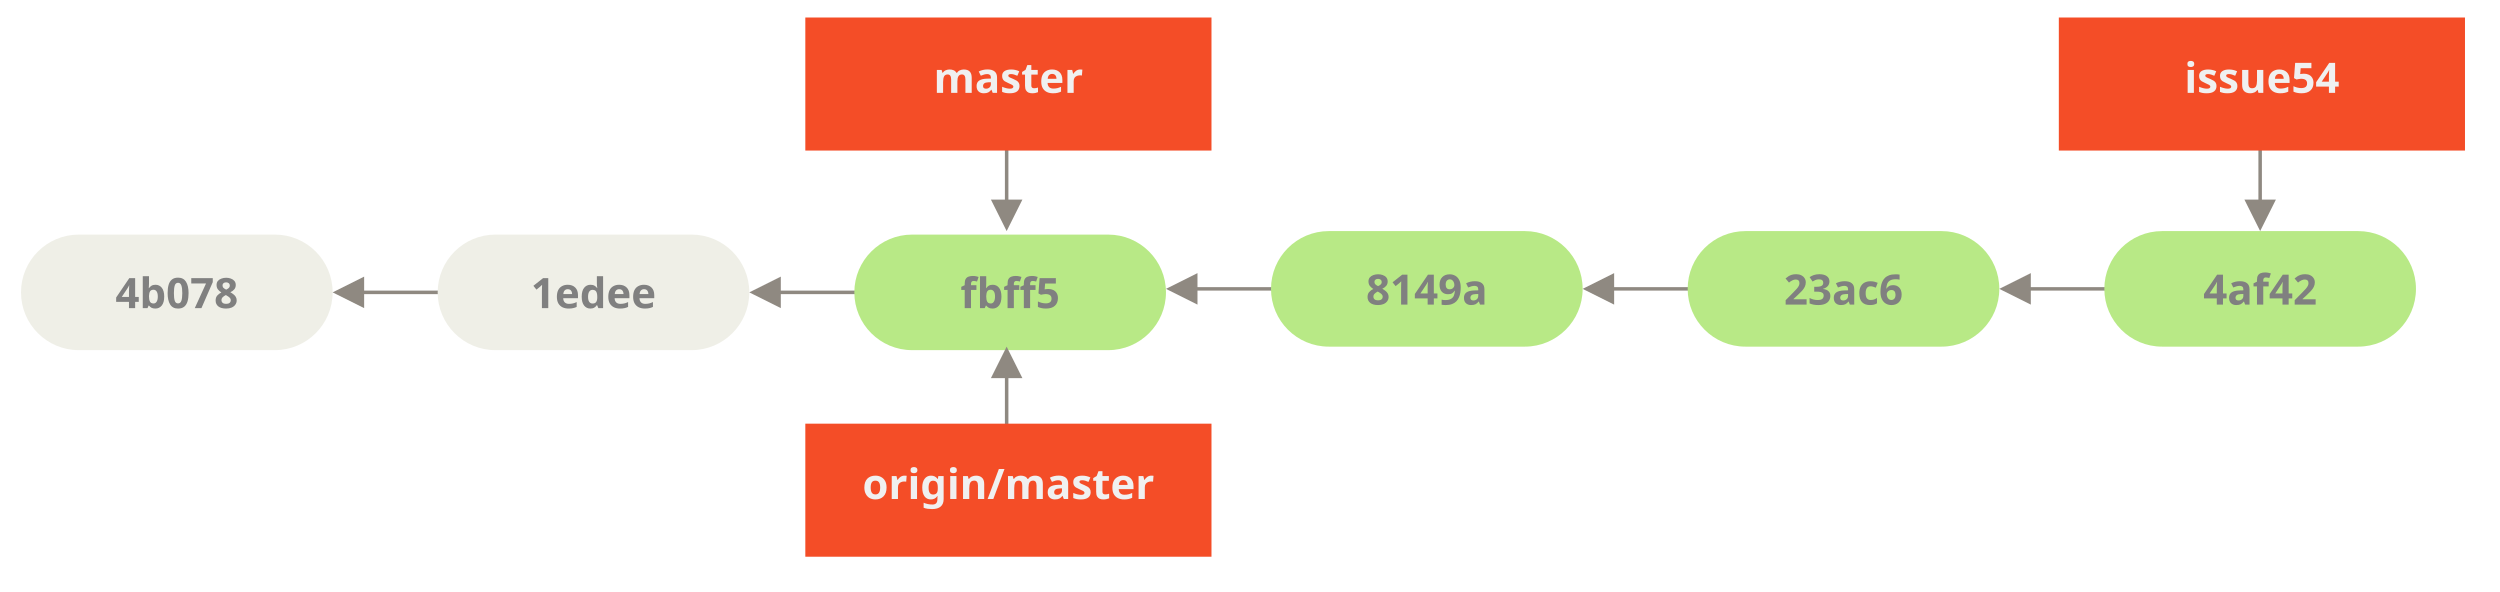
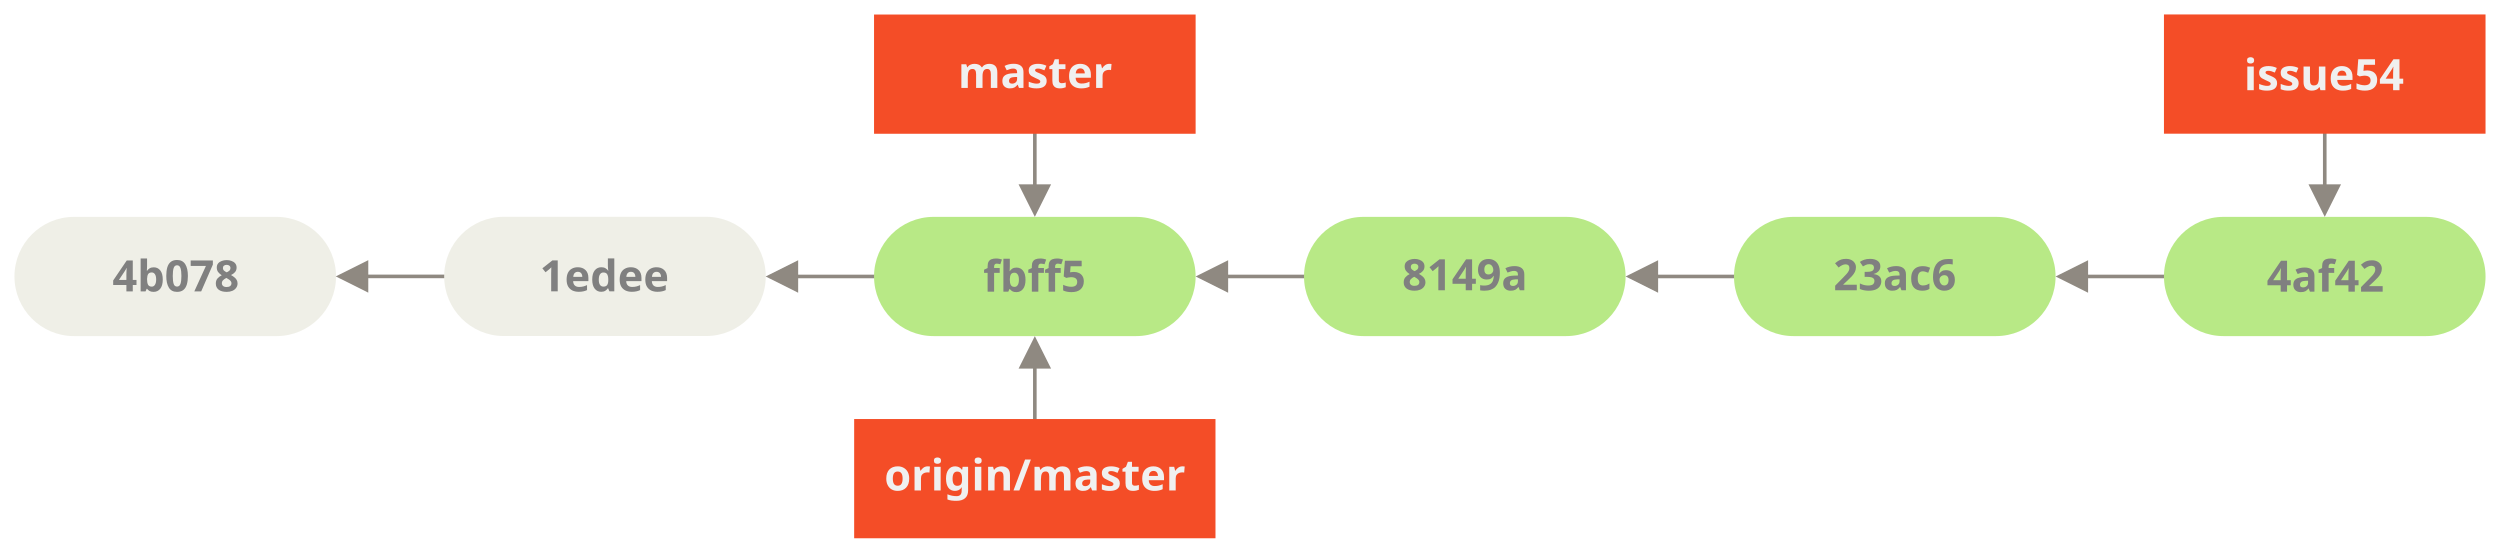
- <svg xmlns="http://www.w3.org/2000/svg" width="714px" height="169px" viewBox="0 0 714 169" version="1.1">
-   <g id="05---Small-Team-4" stroke="none" stroke-width="1" fill="none" fill-rule="evenodd">
-     <g id="brown" transform="translate(6, 67)">
-       <rect id="Rectangle-1" fill="#EFEFE7" fill-rule="evenodd" x="0" y="0" width="89" height="33" rx="16.5" />
-       <text stroke="none" font-family="Source Code Pro" font-size="12px" font-weight="700" fill="#979797" fill-opacity="1" text-anchor="middle" id="C6">
-         <tspan fill="#808080" x="44.5" y="21" fill-opacity="1">4b078</tspan>
+ <svg xmlns="http://www.w3.org/2000/svg" id="svg19846" version="1.1" viewBox="0 0 691.9 152.97">
+   <g id="g20182" transform="translate(-2.1 -5.9793)">
+     <g id="g20009">
+       <rect id="Rectangle-1" transform="translate(6.1,66)" width="89" height="33" rx="16.5" ry="16.5" style="fill-rule:evenodd;fill:#efefe7" />
+       <text id="C6" transform="translate(6.2477 65.634)" font-size="12px" font-weight="700" style="fill-rule:evenodd;fill:#979797;font-family:'Source Code Pro';font-size:12px;font-weight:700;text-anchor:middle">
+         <tspan id="tspan19761" x="44.5" y="21" style="fill:gray">4b078</tspan>
      </text>
    </g>
-     <g id="Line-+-brown-2" transform="translate(95, 67)">
-       <path id="Line" d="M9,16 L54,16 L54,17 L9,17 L9,21 L0,16.5 L9,12 L9,16 Z" fill="#8F8981" fill-rule="nonzero" />
-       <g id="brown" transform="translate(30, 0)">
-         <rect id="Rectangle-1" fill="#EFEFE7" fill-rule="evenodd" x="0" y="0" width="89" height="33" rx="16.5" />
-         <text stroke="none" font-family="Source Code Pro" font-size="12px" font-weight="700" fill="#979797" fill-opacity="1" text-anchor="middle" id="C6">
-           <tspan fill="#808080" x="44.5" y="21" fill-opacity="1">1edee</tspan>
+     <g id="g20001">
+       <path id="Line" transform="translate(95.025 65.978)" d="m9 16h45v1h-45v4l-9-4.5 9-4.5z" style="fill:#8f8981" />
+       <g id="g19980">
+         <rect id="rect19766" transform="translate(125.03 65.978)" width="89" height="33" rx="16.5" ry="16.5" style="fill-rule:evenodd;fill:#efefe7" />
+         <text id="text19770" transform="translate(124.87 65.612)" font-size="12px" font-weight="700" style="fill-rule:evenodd;fill:#979797;font-family:'Source Code Pro';font-size:12px;font-weight:700;text-anchor:middle">
+           <tspan id="tspan19768" x="44.5" y="21" style="fill:gray">1edee</tspan>
        </text>
      </g>
    </g>
-     <g id="Line-+-brown-3" transform="translate(214, 67)">
-       <path id="Line" d="M9,16 L54,16 L54,17 L9,17 L9,21 L0,16.5 L9,12 L9,16 Z" fill="#8F8981" fill-rule="nonzero" />
-       <g id="jessica" transform="translate(30, 0)">
-         <rect id="Rectangle-1" fill="#B8E986" fill-rule="evenodd" x="0" y="0" width="89" height="33" rx="16.5" />
-         <text stroke="none" font-family="Source Code Pro" font-size="12px" font-weight="700" fill="#979797" fill-opacity="1" text-anchor="middle" id="C3'">
-           <tspan fill="#808080" x="44.5" y="21" fill-opacity="1">fbff5</tspan>
+     <g id="g20129">
+       <path id="path19775" transform="translate(214,66)" d="m9 16h45v1h-45v4l-9-4.5 9-4.5z" style="fill:#8f8981" />
+       <g id="g19957">
+         <rect id="rect19777" transform="translate(244,66)" width="89" height="33" rx="16.5" ry="16.5" style="fill-rule:evenodd;fill:#b8e986" />
+         <text id="C3'" transform="translate(243.91 65.706)" font-size="12px" font-weight="700" style="fill-rule:evenodd;fill:#979797;font-family:'Source Code Pro';font-size:12px;font-weight:700;text-anchor:middle">
+           <tspan id="tspan19779" x="44.5" y="21" style="fill:gray">fbff5</tspan>
        </text>
      </g>
    </g>
-     <g id="Line-+-brown-4" transform="translate(333, 66)">
-       <path id="Line" d="M9,16 L54,16 L54,17 L9,17 L9,21 L0,16.5 L9,12 L9,16 Z" fill="#8F8981" fill-rule="nonzero" />
-       <g id="jessica" transform="translate(30, 0)">
-         <rect id="Rectangle-1" fill="#B8E986" fill-rule="evenodd" x="0" y="0" width="89" height="33" rx="16.5" />
-         <text stroke="none" font-family="Source Code Pro" font-size="12px" font-weight="700" fill="#979797" fill-opacity="1" text-anchor="middle" id="C3'">
-           <tspan fill="#808080" x="44.5" y="21" fill-opacity="1">8149a</tspan>
+     <g id="g20033">
+       <path id="path19784" transform="translate(333,66)" d="m9 16h45v1h-45v4l-9-4.5 9-4.5z" style="fill:#8f8981" />
+       <g id="g20026">
+         <rect id="rect19786" transform="translate(363,66)" width="89" height="33" rx="16.5" ry="16.5" style="fill-rule:evenodd;fill:#b8e986" />
+         <text id="text19790" transform="translate(363.02 65.31)" font-size="12px" font-weight="700" style="fill-rule:evenodd;fill:#979797;font-family:'Source Code Pro';font-size:12px;font-weight:700;text-anchor:middle">
+           <tspan id="tspan19788" x="44.5" y="21" style="fill:gray">8149a</tspan>
        </text>
      </g>
    </g>
-     <g id="Line-+-brown-5" transform="translate(452, 66)">
-       <path id="Line" d="M9,16 L54,16 L54,17 L9,17 L9,21 L0,16.5 L9,12 L9,16 Z" fill="#8F8981" fill-rule="nonzero" />
-       <g id="jessica" transform="translate(30, 0)">
-         <rect id="Rectangle-1" fill="#B8E986" fill-rule="evenodd" x="0" y="0" width="89" height="33" rx="16.5" />
-         <text stroke="none" font-family="Source Code Pro" font-size="12px" font-weight="700" fill="#979797" fill-opacity="1" text-anchor="middle" id="C3'">
-           <tspan fill="#808080" x="44.5" y="21" fill-opacity="1">23ac6</tspan>
+     <g id="g20057">
+       <path id="path19795" transform="translate(452,66)" d="m9 16h45v1h-45v4l-9-4.5 9-4.5z" style="fill:#8f8981" />
+       <g id="g20050">
+         <rect id="rect19797" transform="translate(482,66)" width="89" height="33" rx="16.5" ry="16.5" style="fill-rule:evenodd;fill:#b8e986" />
+         <text id="text19801" transform="translate(482.02 65.31)" font-size="12px" font-weight="700" style="fill-rule:evenodd;fill:#979797;font-family:'Source Code Pro';font-size:12px;font-weight:700;text-anchor:middle">
+           <tspan id="tspan19799" x="44.5" y="21" style="fill:gray">23ac6</tspan>
        </text>
      </g>
    </g>
-     <path id="Line" d="M580,82 L625,82 L625,83 L580,83 L580,87 L571,82.5 L580,78 L580,82 Z" fill="#8F8981" fill-rule="nonzero" />
-     <g id="jessica" transform="translate(601, 66)">
-       <rect id="Rectangle-1" fill="#B8E986" fill-rule="evenodd" x="0" y="0" width="89" height="33" rx="16.5" />
-       <text stroke="none" font-family="Source Code Pro" font-size="12px" font-weight="700" fill="#979797" fill-opacity="1" text-anchor="middle" id="C3'">
-         <tspan fill="#808080" x="44.5" y="21" fill-opacity="1">4af42</tspan>
-       </text>
-     </g>
-     <g id="Line-2-+-ref" transform="translate(230, 99)">
-       <path id="Line-2" d="M58,9 L58,32 L57,32 L57,9 L53,9 L57.5,0 L62,9 L58,9 Z" fill="#8F8981" fill-rule="nonzero" />
-       <g id="ref" transform="translate(0, 22)">
-         <rect id="Rectangle-2" fill="#F44D27" x="0" y="0" width="116" height="38" />
-         <text stroke="none" font-family="Source Code Pro" font-size="12px" font-weight="700" fill="#979797" fill-opacity="1" text-anchor="middle" id="master">
-           <tspan fill="#f0f0f0" x="58" y="21.515" fill-opacity="1">origin/master</tspan>
+     <g id="g20076">
+       <path id="path19806" d="m580 82h45v1h-45v4l-9-4.5 9-4.5z" style="fill:#8f8981" />
+       <g id="g20069">
+         <rect id="rect19808" transform="translate(601,66)" width="89" height="33" rx="16.5" ry="16.5" style="fill-rule:evenodd;fill:#b8e986" />
+         <text id="text19812" transform="translate(601.18 65.706)" font-size="12px" font-weight="700" style="fill-rule:evenodd;fill:#979797;font-family:'Source Code Pro';font-size:12px;font-weight:700;text-anchor:middle">
+           <tspan id="tspan19810" x="44.5" y="21" style="fill:gray">4af42</tspan>
        </text>
      </g>
    </g>
-     <g id="Line-2-+-ref-2" transform="translate(230, 5)">
-       <path id="Line-2" d="M57,52 L57,9 L58,9 L58,52 L62,52 L57.5,61 L53,52 L57,52 Z" fill="#8F8981" fill-rule="nonzero" />
-       <g id="ref">
-         <rect id="Rectangle-2" fill="#F44D27" x="0" y="0" width="116" height="38" />
-         <text stroke="none" font-family="Source Code Pro" font-size="12px" font-weight="700" fill="#979797" fill-opacity="1" text-anchor="middle" id="master">
-           <tspan fill="#f0f0f0" x="58" y="21.515" fill-opacity="1">master</tspan>
+     <g id="g20117" transform="translate(1)">
+       <path id="Line-2" transform="translate(230,99)" d="m58 9v23h-1v-23h-4l4.5-9 4.5 9z" style="fill:#8f8981" />
+       <g id="g19944" transform="translate(-.47234 -.8)">
+         <rect id="Rectangle-2" transform="matrix(.86207 0 0 .86842 237.97 122.75)" width="116" height="38" style="fill-rule:evenodd;fill:#f44d27" />
+         <text id="master" transform="translate(230,121)" font-size="12px" font-weight="700" style="fill-rule:evenodd;fill:#979797;font-family:'Source Code Pro';font-size:12px;font-weight:700;text-anchor:middle">
+           <tspan id="tspan19818" x="58" y="21.515" style="fill:#f0f0f0">origin/master</tspan>
        </text>
      </g>
    </g>
-     <g id="Line-2-+-ref-3" transform="translate(588, 5)">
-       <path id="Line-2" d="M57,52 L57,9 L58,9 L58,52 L62,52 L57.5,61 L53,52 L57,52 Z" fill="#8F8981" fill-rule="nonzero" />
-       <g id="ref">
-         <rect id="Rectangle-2" fill="#F44D27" x="0" y="0" width="116" height="38" />
-         <text stroke="none" font-family="Source Code Pro" font-size="12px" font-weight="700" fill="#979797" fill-opacity="1" text-anchor="middle" id="master">
-           <tspan fill="#f0f0f0" x="58" y="21.515" fill-opacity="1">issue54</tspan>
+     <path id="path19823" transform="translate(231,5)" d="m57 52v-43h1v43h4l-4.5 9-4.5-9z" style="fill:#8f8981" />
+     <g id="g19916" transform="translate(14)">
+       <rect id="rect19825" transform="matrix(.76724 0 0 .86842 230 10)" width="116" height="38" style="fill-rule:evenodd;fill:#f44d27" />
+       <text id="text19829" transform="translate(216.6 8.8008)" font-size="12px" font-weight="700" style="fill-rule:evenodd;fill:#979797;font-family:'Source Code Pro';font-size:12px;font-weight:700;text-anchor:middle">
+         <tspan id="tspan19827" x="58" y="21.515" style="fill:#f0f0f0">master</tspan>
+       </text>
+     </g>
+     <g id="g20091">
+       <path id="path19834" transform="translate(588,5)" d="m57 52v-43h1v43h4l-4.5 9-4.5-9z" style="fill:#8f8981" />
+       <g id="g20084" transform="translate(-.72434 4.4222)">
+         <rect id="rect19836" transform="matrix(.76724 0 0 .86842 601.72 5.5572)" width="116" height="38" style="fill-rule:evenodd;fill:#f44d27" />
+         <text id="text19840" transform="translate(588,5)" font-size="12px" font-weight="700" style="fill-rule:evenodd;fill:#979797;font-family:'Source Code Pro';font-size:12px;font-weight:700;text-anchor:middle">
+           <tspan id="tspan19838" x="58" y="21.515" style="fill:#f0f0f0">issue54</tspan>
        </text>
      </g>
    </g>
  </g>
</svg>
